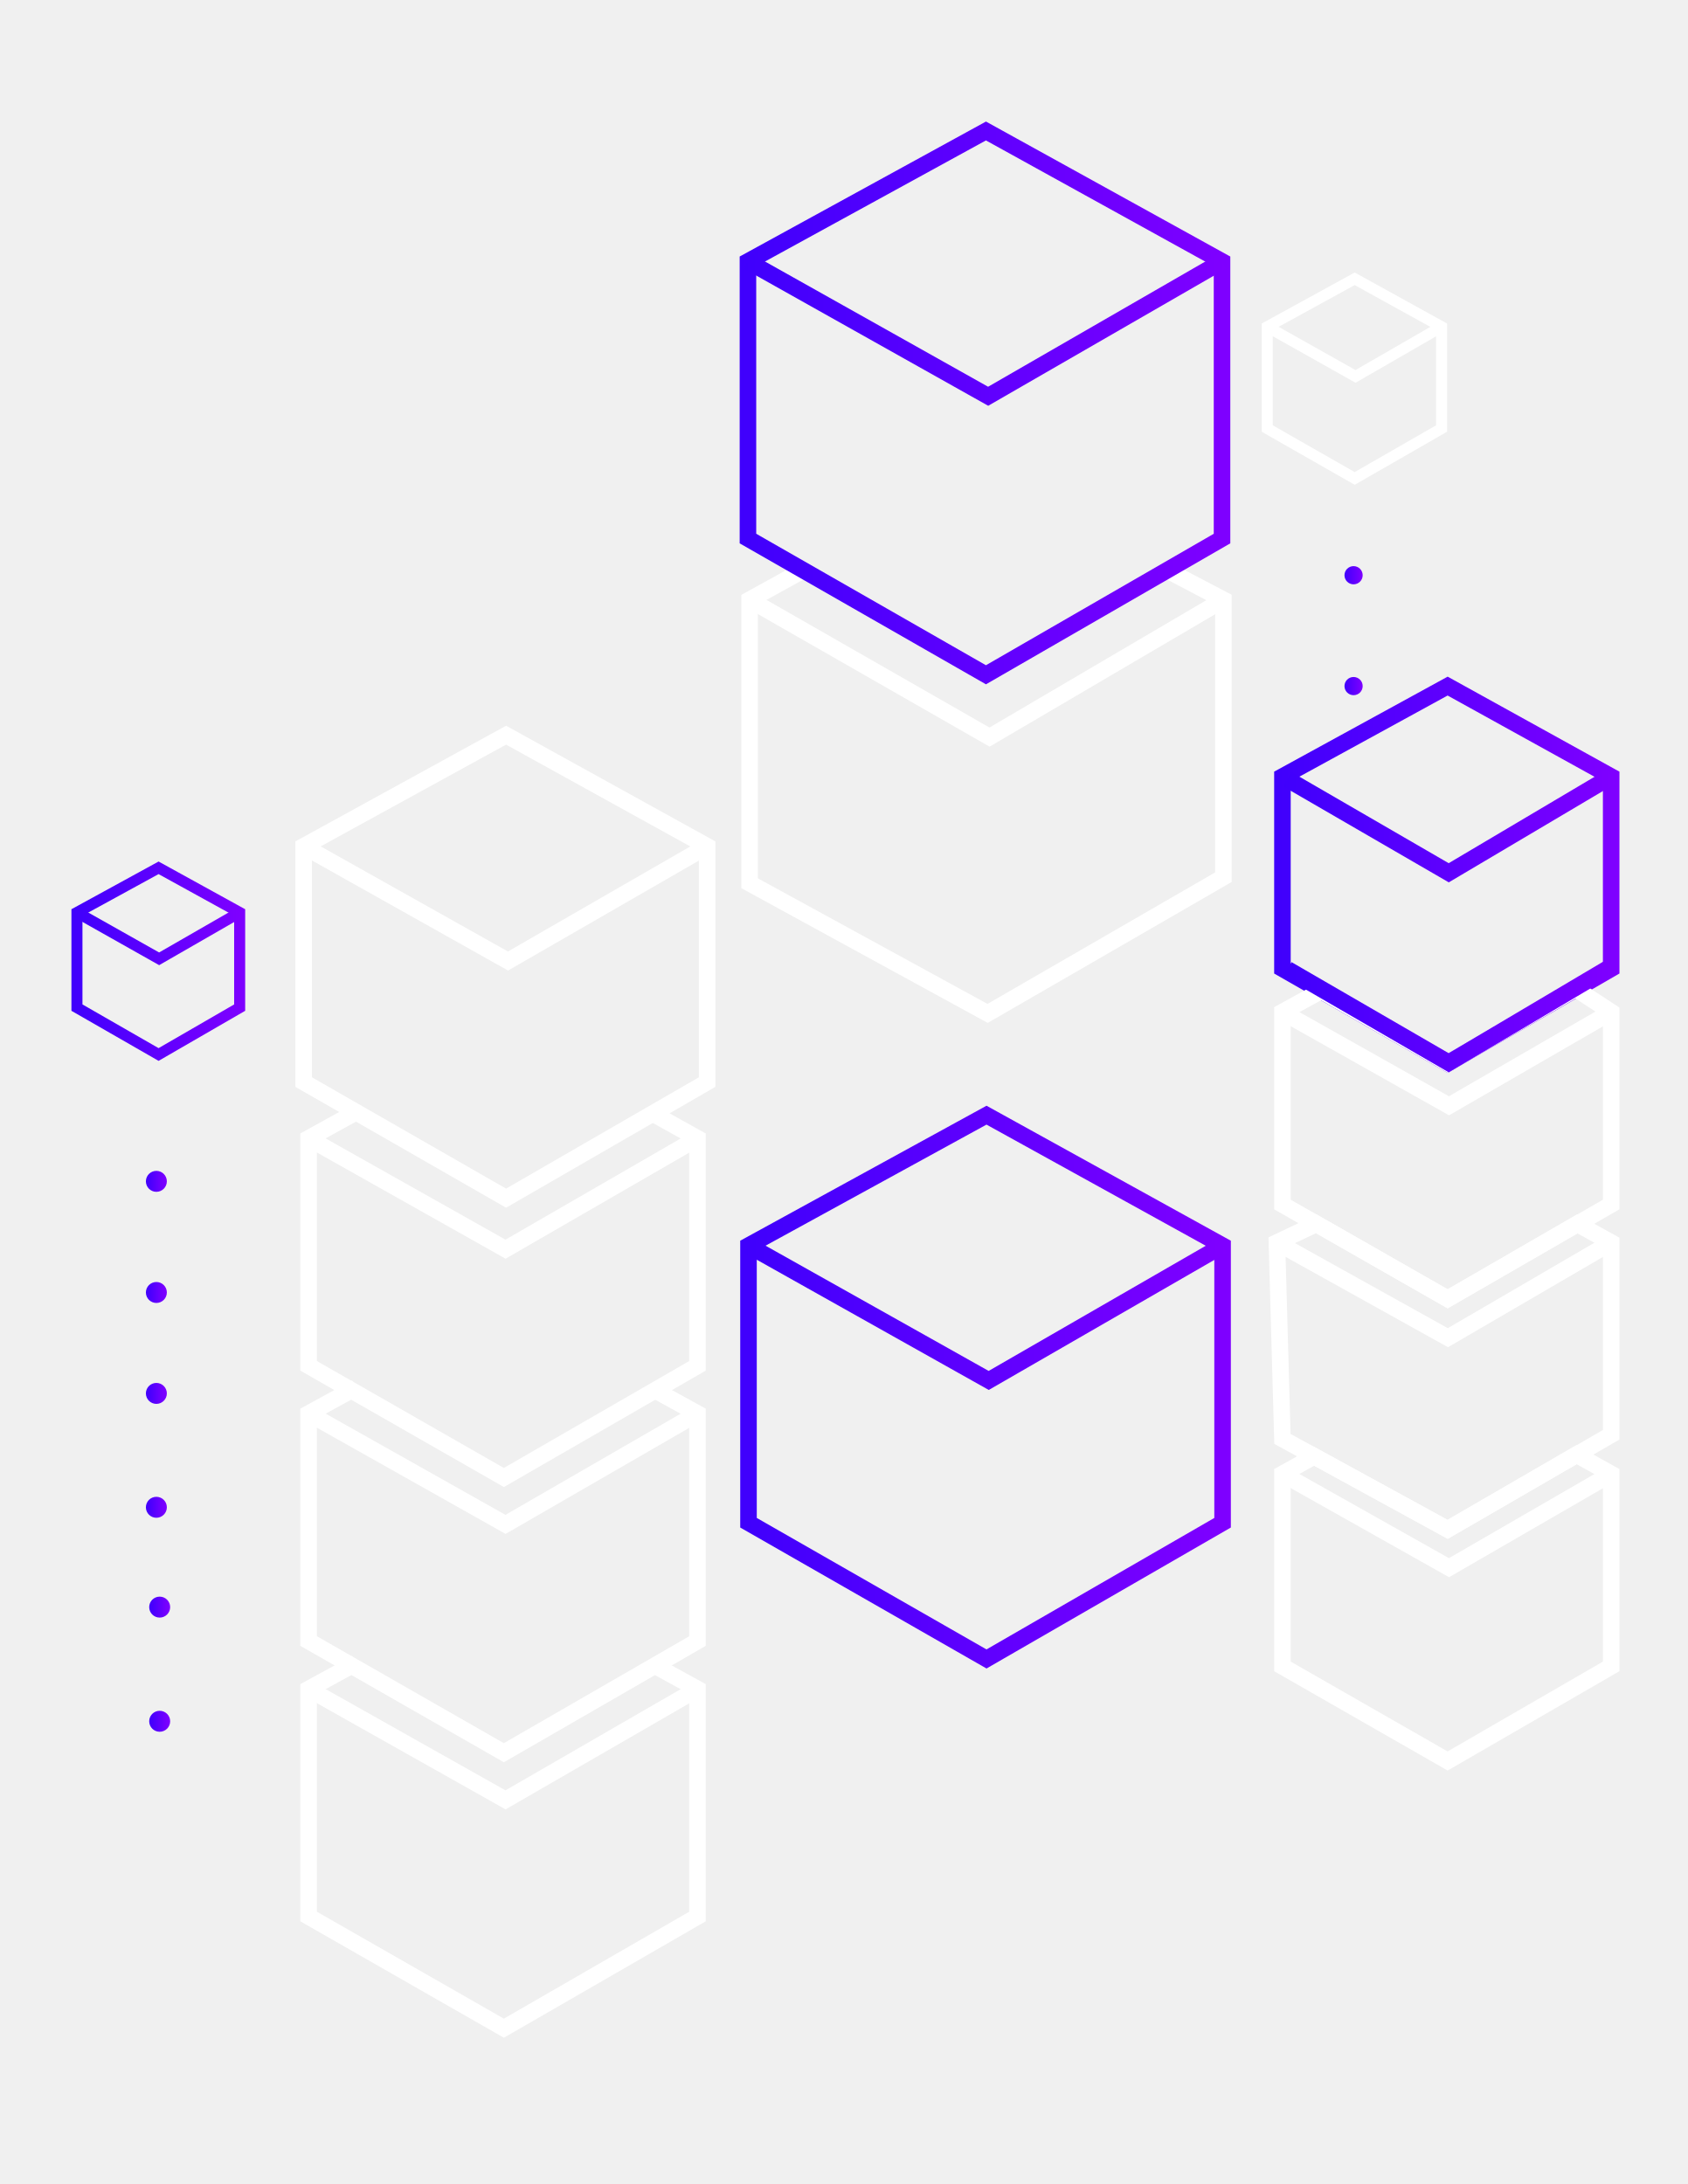
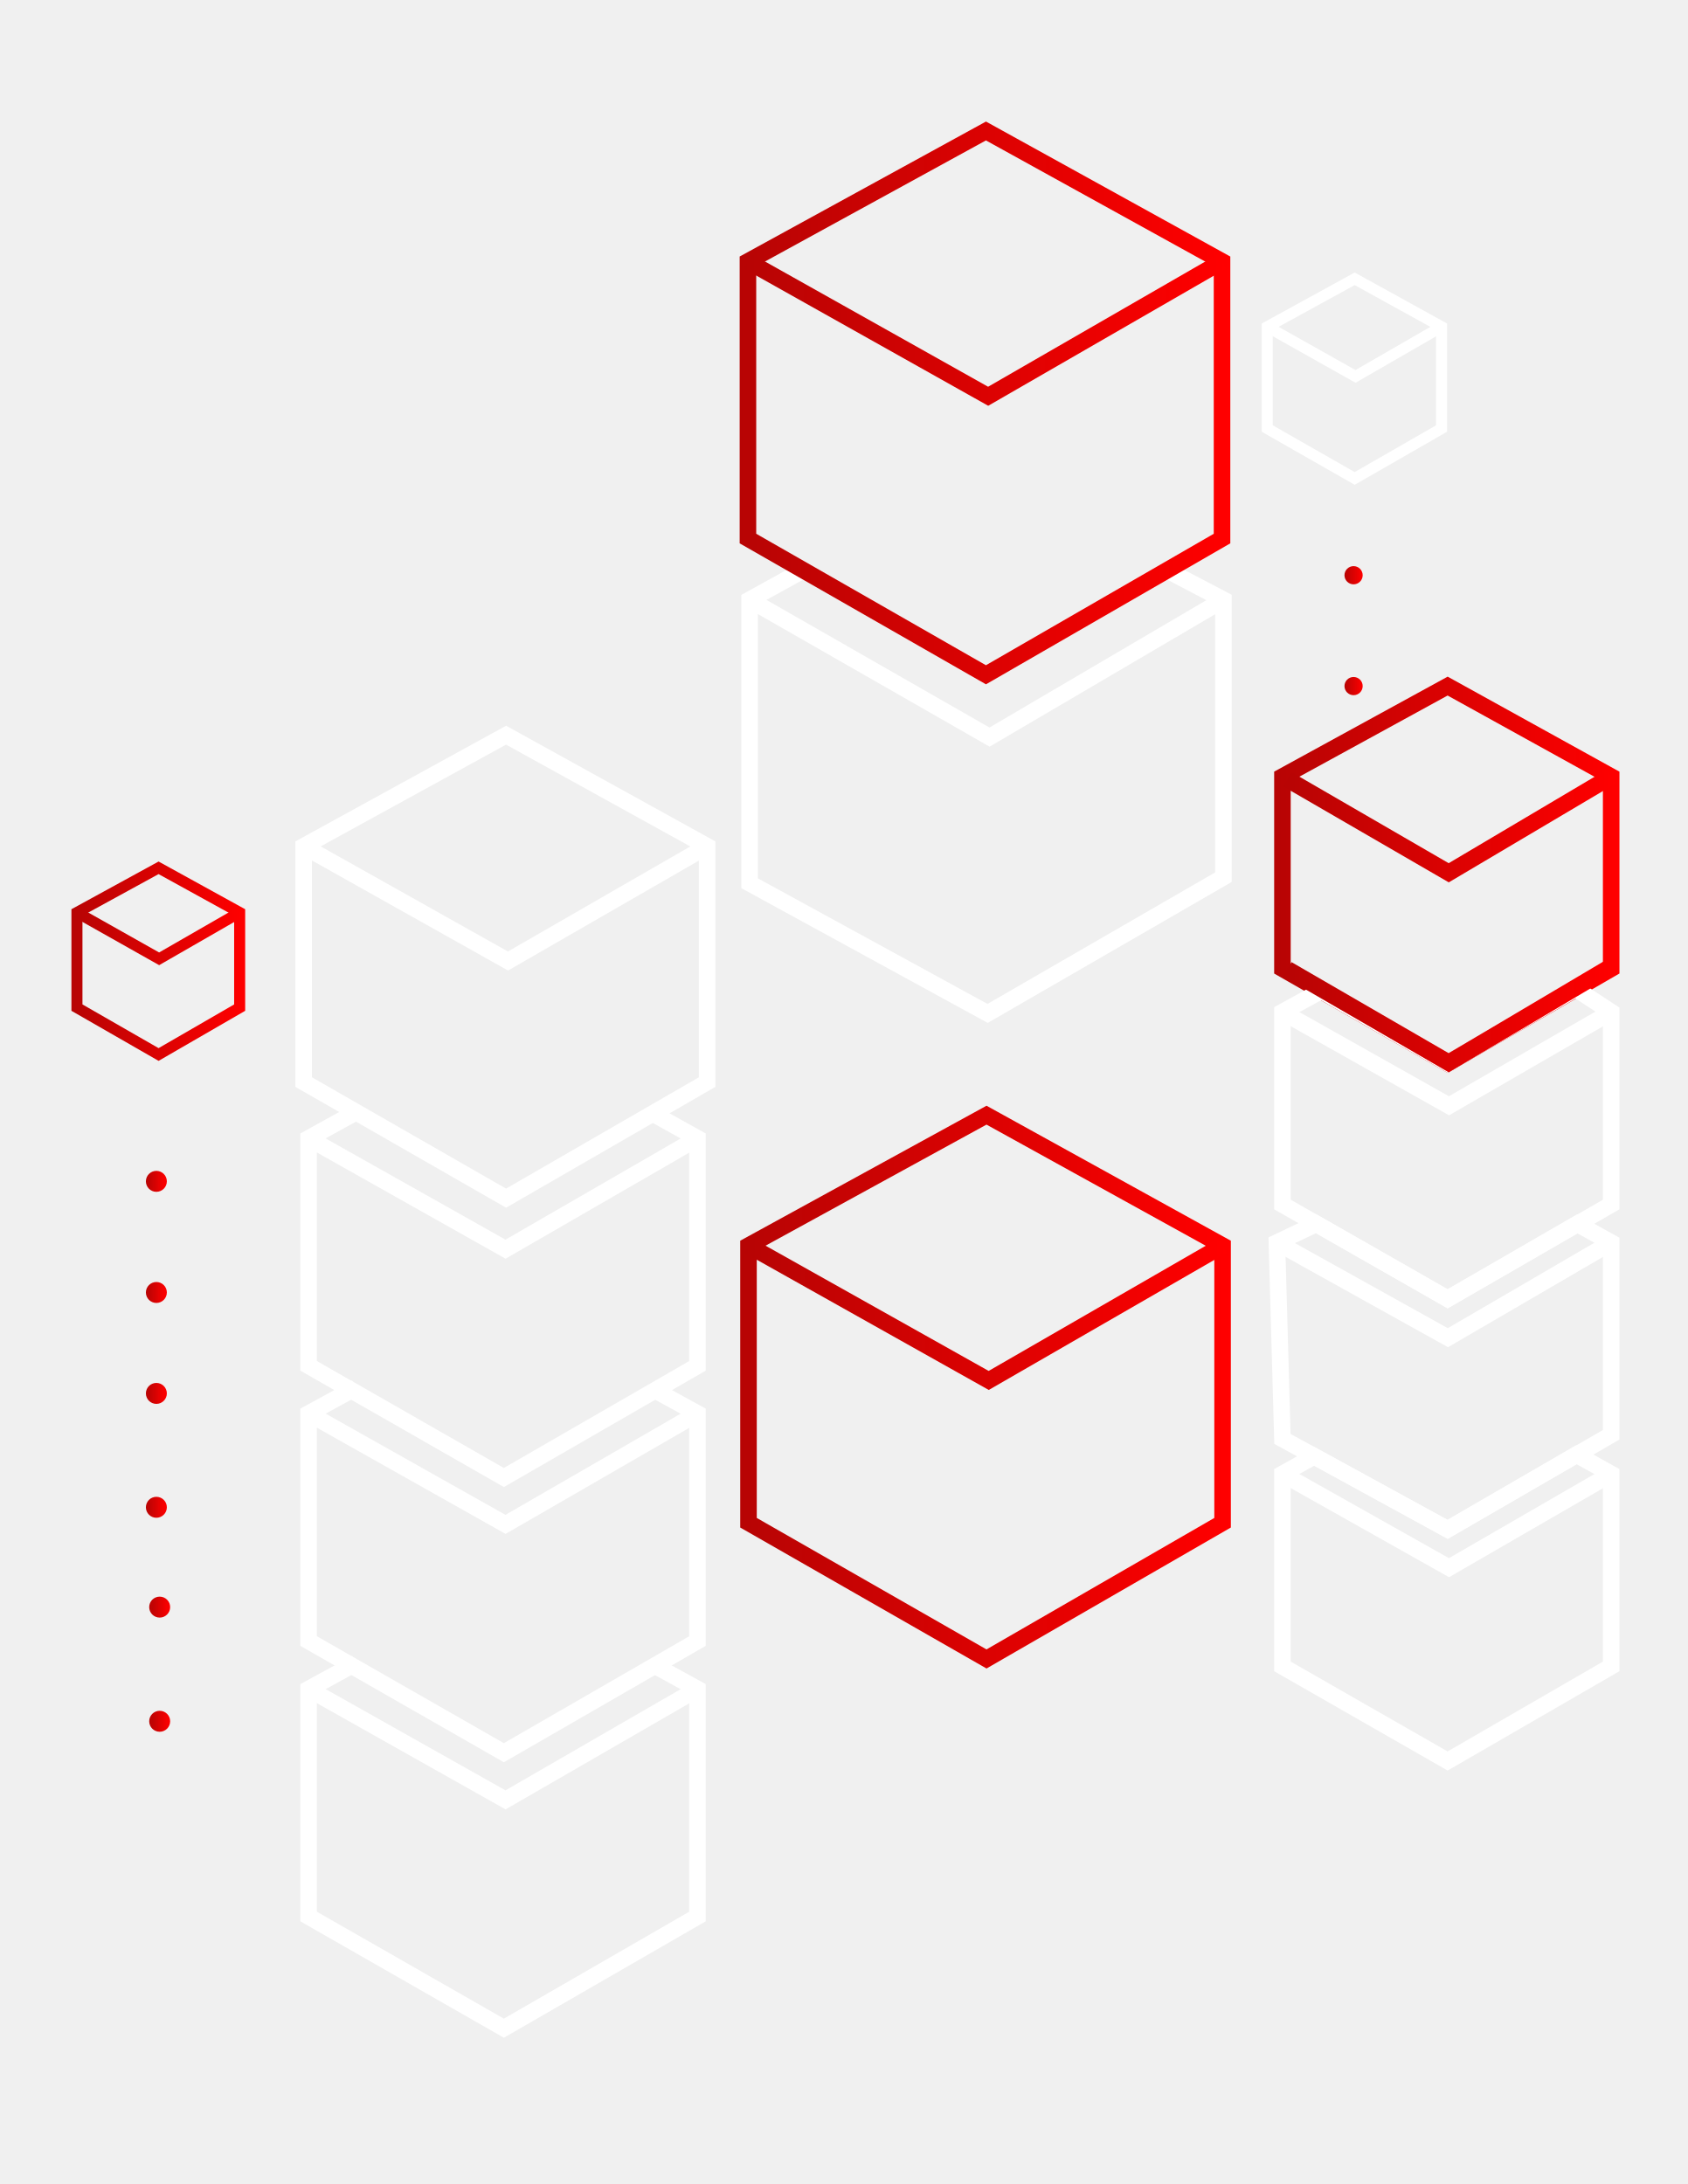
<svg xmlns="http://www.w3.org/2000/svg" version="1.1" id="Capa_1" x="0px" y="0px" viewBox="-44 -146 612 792" style="enable-background:new -44 -146 612 792;" xml:space="preserve">
  <style type="text/css">
	.st0{fill:url(#SVGID_1_);stroke:url(#SVGID_2_);stroke-miterlimit:10;}
	.st1{fill:url(#SVGID_3_);stroke:url(#SVGID_4_);stroke-miterlimit:10;}
	.st2{fill:url(#SVGID_5_);stroke:url(#SVGID_6_);stroke-miterlimit:10;}
	.st3{fill:url(#SVGID_7_);stroke:url(#SVGID_8_);stroke-miterlimit:10;}
	.st4{fill:url(#SVGID_9_);stroke:url(#SVGID_10_);stroke-miterlimit:10;}
	.st5{fill:url(#SVGID_11_);stroke:url(#SVGID_12_);stroke-miterlimit:10;}
	.st6{fill:url(#SVGID_13_);}
	.st7{fill:url(#SVGID_14_);}
	.st8{fill:none;stroke:url(#SVGID_15_);stroke-width:6;stroke-miterlimit:10;}
	.st9{fill:none;stroke:url(#SVGID_16_);stroke-width:6;stroke-miterlimit:10;}
	.st10{fill:none;stroke:#FFFFFF;stroke-width:4;stroke-miterlimit:10;}
	.st11{fill:none;stroke:url(#SVGID_17_);stroke-width:6;stroke-miterlimit:10;}
	.st12{fill:none;stroke:url(#SVGID_18_);stroke-width:6;stroke-miterlimit:10;}
	.st13{fill:none;stroke:#FFFFFF;stroke-width:6;stroke-miterlimit:10;}
	.st14{fill:none;stroke:url(#SVGID_19_);stroke-width:6;stroke-miterlimit:10;}
	.st15{fill:none;stroke:url(#SVGID_20_);stroke-width:6;stroke-miterlimit:10;}
	.st16{fill:none;stroke:url(#SVGID_21_);stroke-width:6;stroke-miterlimit:10;}
	.st17{fill:none;stroke:url(#SVGID_22_);stroke-width:4;stroke-miterlimit:10;}
	.st18{fill:none;stroke:url(#SVGID_23_);stroke-width:4;stroke-miterlimit:10;}
</style>
  <g>
    <linearGradient id="SVGID_1_" gradientUnits="userSpaceOnUse" x1="10.6" y1="-16362.2" x2="17.2" y2="-16362.2" gradientTransform="matrix(1 0 0 -1 0 -15884)">
-       <stop offset="9.817236e-008" style="stop-color:#3F00FC" />
-       <stop offset="1" style="stop-color:#7F00FF" />
+       <stop offset="9.817236e-008" style="stop-color:#b70404" />
+       <stop offset="1" style="stop-color:#ff0000" />
    </linearGradient>
    <linearGradient id="SVGID_2_" gradientUnits="userSpaceOnUse" x1="10.1" y1="-16362.2" x2="17.7" y2="-16362.2" gradientTransform="matrix(1 0 0 -1 0 -15884)">
-       <stop offset="9.817236e-008" style="stop-color:#3F00FC" />
-       <stop offset="1" style="stop-color:#7F00FF" />
+       <stop offset="9.817236e-008" style="stop-color:#b70404" />
+       <stop offset="1" style="stop-color:#ff0000" />
    </linearGradient>
    <circle class="st0" cx="13.9" cy="478.2" r="3.3" />
    <linearGradient id="SVGID_3_" gradientUnits="userSpaceOnUse" x1="10.6" y1="-16320.8" x2="17.2" y2="-16320.8" gradientTransform="matrix(1 0 0 -1 0 -15884)">
-       <stop offset="9.817236e-008" style="stop-color:#3F00FC" />
-       <stop offset="1" style="stop-color:#7F00FF" />
+       <stop offset="9.817236e-008" style="stop-color:#b70404" />
+       <stop offset="1" style="stop-color:#ff0000" />
    </linearGradient>
    <linearGradient id="SVGID_4_" gradientUnits="userSpaceOnUse" x1="10.1" y1="-16320.8" x2="17.7" y2="-16320.8" gradientTransform="matrix(1 0 0 -1 0 -15884)">
-       <stop offset="9.817236e-008" style="stop-color:#3F00FC" />
-       <stop offset="1" style="stop-color:#7F00FF" />
+       <stop offset="9.817236e-008" style="stop-color:#b70404" />
+       <stop offset="1" style="stop-color:#ff0000" />
    </linearGradient>
    <circle class="st1" cx="13.9" cy="436.8" r="3.3" />
    <linearGradient id="SVGID_5_" gradientUnits="userSpaceOnUse" x1="9.4" y1="-16284.6" x2="16" y2="-16284.6" gradientTransform="matrix(1 0 0 -1 0 -15884)">
-       <stop offset="9.817236e-008" style="stop-color:#3F00FC" />
-       <stop offset="1" style="stop-color:#7F00FF" />
+       <stop offset="9.817236e-008" style="stop-color:#b70404" />
+       <stop offset="1" style="stop-color:#ff0000" />
    </linearGradient>
    <linearGradient id="SVGID_6_" gradientUnits="userSpaceOnUse" x1="8.9" y1="-16284.6" x2="16.5" y2="-16284.6" gradientTransform="matrix(1 0 0 -1 0 -15884)">
-       <stop offset="9.817236e-008" style="stop-color:#3F00FC" />
-       <stop offset="1" style="stop-color:#7F00FF" />
+       <stop offset="9.817236e-008" style="stop-color:#b70404" />
+       <stop offset="1" style="stop-color:#ff0000" />
    </linearGradient>
    <circle class="st2" cx="12.7" cy="400.6" r="3.3" />
    <linearGradient id="SVGID_7_" gradientUnits="userSpaceOnUse" x1="9.4" y1="-16243.3" x2="16" y2="-16243.3" gradientTransform="matrix(1 0 0 -1 0 -15884)">
-       <stop offset="9.817236e-008" style="stop-color:#3F00FC" />
-       <stop offset="1" style="stop-color:#7F00FF" />
+       <stop offset="9.817236e-008" style="stop-color:#b70404" />
+       <stop offset="1" style="stop-color:#ff0000" />
    </linearGradient>
    <linearGradient id="SVGID_8_" gradientUnits="userSpaceOnUse" x1="8.9" y1="-16243.3" x2="16.5" y2="-16243.3" gradientTransform="matrix(1 0 0 -1 0 -15884)">
-       <stop offset="9.817236e-008" style="stop-color:#3F00FC" />
-       <stop offset="1" style="stop-color:#7F00FF" />
+       <stop offset="9.817236e-008" style="stop-color:#b70404" />
+       <stop offset="1" style="stop-color:#ff0000" />
    </linearGradient>
    <circle class="st3" cx="12.7" cy="359.3" r="3.3" />
    <linearGradient id="SVGID_9_" gradientUnits="userSpaceOnUse" x1="9.4" y1="-16206.7" x2="16" y2="-16206.7" gradientTransform="matrix(1 0 0 -1 0 -15884)">
-       <stop offset="9.817236e-008" style="stop-color:#3F00FC" />
-       <stop offset="1" style="stop-color:#7F00FF" />
+       <stop offset="9.817236e-008" style="stop-color:#b70404" />
+       <stop offset="1" style="stop-color:#ff0000" />
    </linearGradient>
    <linearGradient id="SVGID_10_" gradientUnits="userSpaceOnUse" x1="8.9" y1="-16206.7" x2="16.5" y2="-16206.7" gradientTransform="matrix(1 0 0 -1 0 -15884)">
-       <stop offset="9.817236e-008" style="stop-color:#3F00FC" />
-       <stop offset="1" style="stop-color:#7F00FF" />
+       <stop offset="9.817236e-008" style="stop-color:#b70404" />
+       <stop offset="1" style="stop-color:#ff0000" />
    </linearGradient>
    <circle class="st4" cx="12.7" cy="322.7" r="3.3" />
    <linearGradient id="SVGID_11_" gradientUnits="userSpaceOnUse" x1="9.4" y1="-16166.4" x2="16" y2="-16166.4" gradientTransform="matrix(1 0 0 -1 0 -15884)">
-       <stop offset="9.817236e-008" style="stop-color:#3F00FC" />
-       <stop offset="1" style="stop-color:#7F00FF" />
+       <stop offset="9.817236e-008" style="stop-color:#b70404" />
+       <stop offset="1" style="stop-color:#ff0000" />
    </linearGradient>
    <linearGradient id="SVGID_12_" gradientUnits="userSpaceOnUse" x1="8.9" y1="-16166.4" x2="16.5" y2="-16166.4" gradientTransform="matrix(1 0 0 -1 0 -15884)">
-       <stop offset="9.817236e-008" style="stop-color:#3F00FC" />
-       <stop offset="1" style="stop-color:#7F00FF" />
+       <stop offset="9.817236e-008" style="stop-color:#b70404" />
+       <stop offset="1" style="stop-color:#ff0000" />
    </linearGradient>
    <circle class="st5" cx="12.7" cy="282.4" r="3.3" />
  </g>
  <linearGradient id="SVGID_13_" gradientUnits="userSpaceOnUse" x1="443.5" y1="-15986.8" x2="450.1" y2="-15986.8" gradientTransform="matrix(1 0 0 -1 0 -15884)">
-     <stop offset="9.817236e-008" style="stop-color:#3F00FC" />
-     <stop offset="1" style="stop-color:#7F00FF" />
+     <stop offset="9.817236e-008" style="stop-color:#b70404" />
+     <stop offset="1" style="stop-color:#ff0000" />
  </linearGradient>
  <circle class="st6" cx="446.8" cy="102.8" r="3.3" />
  <linearGradient id="SVGID_14_" gradientUnits="userSpaceOnUse" x1="443.5" y1="-15946.6" x2="450.1" y2="-15946.6" gradientTransform="matrix(1 0 0 -1 0 -15884)">
-     <stop offset="9.817236e-008" style="stop-color:#3F00FC" />
-     <stop offset="1" style="stop-color:#7F00FF" />
+     <stop offset="9.817236e-008" style="stop-color:#b70404" />
+     <stop offset="1" style="stop-color:#ff0000" />
  </linearGradient>
  <circle class="st7" cx="446.8" cy="62.6" r="3.3" />
  <text transform="matrix(1 0 0 1 -2955.5 -3477.5)" style="font-family:'MyriadPro-Regular'; font-size:12px;">    max-width: 600px;</text>
  <text transform="matrix(1 0 0 1 -2955.5 -3463.1)" style="font-family:'MyriadPro-Regular'; font-size:12px;">    margin: 0 auto;</text>
  <g>
    <linearGradient id="SVGID_15_" gradientUnits="userSpaceOnUse" x1="224.433" y1="356.972" x2="402.333" y2="356.972">
-       <stop offset="9.817236e-008" style="stop-color:#3F00FC" />
-       <stop offset="1" style="stop-color:#7F00FF" />
+       <stop offset="9.817236e-008" style="stop-color:#b70404" />
+       <stop offset="1" style="stop-color:#ff0000" />
    </linearGradient>
    <polygon class="st8" points="227.4,305.7 313.7,258.4 399.3,305.7 399.3,406.2 313.7,455.6 227.4,406.2  " />
    <linearGradient id="SVGID_16_" gradientUnits="userSpaceOnUse" x1="225.965" y1="330.522" x2="400.832" y2="330.522">
-       <stop offset="9.817236e-008" style="stop-color:#3F00FC" />
-       <stop offset="1" style="stop-color:#7F00FF" />
+       <stop offset="9.817236e-008" style="stop-color:#b70404" />
+       <stop offset="1" style="stop-color:#ff0000" />
    </linearGradient>
    <polyline class="st9" points="227.4,305.7 314.5,354.6 399.3,305.7  " />
  </g>
  <g>
    <polygon class="st10" points="415.5,-27.5 447.2,-44.9 478.7,-27.5 478.7,9.4 447.2,27.5 415.5,9.4  " />
    <polyline class="st10" points="415.5,-27.5 447.5,-9.5 478.7,-27.5  " />
  </g>
  <g>
    <linearGradient id="SVGID_17_" gradientUnits="userSpaceOnUse" x1="417.95" y1="171.173" x2="543.15" y2="171.173">
-       <stop offset="9.817236e-008" style="stop-color:#3F00FC" />
-       <stop offset="1" style="stop-color:#7F00FF" />
+       <stop offset="9.817236e-008" style="stop-color:#b70404" />
+       <stop offset="1" style="stop-color:#ff0000" />
    </linearGradient>
    <polygon class="st11" points="480.9,239.6 421,205.3 421,135.6 480.9,102.8 540.2,135.6 540.2,205.3  " />
    <linearGradient id="SVGID_18_" gradientUnits="userSpaceOnUse" x1="421.245" y1="153.482" x2="541.682" y2="153.482">
-       <stop offset="9.817236e-008" style="stop-color:#3F00FC" />
-       <stop offset="1" style="stop-color:#7F00FF" />
+       <stop offset="9.817236e-008" style="stop-color:#b70404" />
+       <stop offset="1" style="stop-color:#ff0000" />
    </linearGradient>
    <polyline class="st12" points="422.8,136.6 481.3,170.5 540.2,135.6  " />
    <polygon class="st13" points="421,290.8 421,221 435,213.3 480.9,239.6 527.4,212.6 540.2,221 540.2,290.8 480.9,325  " />
    <polyline class="st13" points="421,221 481.4,255 540.2,221  " />
    <polygon class="st13" points="480.9,408.6 421,375.8 419,304.6 433.3,297.8 480.9,325 527.9,297.8 540.2,304.6 540.2,374.3  " />
    <polyline class="st13" points="419,304.6 481,339.1 540.2,304.6  " />
    <polygon class="st13" points="480.9,492.6 421,458.3 421,388.5 432.5,382.1 480.9,408.6 527.6,381.5 540.2,388.5 540.2,458.3  " />
    <polyline class="st13" points="421,388.5 481.4,422.5 540.2,388.5  " />
    <linearGradient id="SVGID_19_" gradientUnits="userSpaceOnUse" x1="421.245" y1="222.404" x2="541.682" y2="222.404">
-       <stop offset="9.817236e-008" style="stop-color:#3F00FC" />
-       <stop offset="1" style="stop-color:#7F00FF" />
+       <stop offset="9.817236e-008" style="stop-color:#b70404" />
+       <stop offset="1" style="stop-color:#ff0000" />
    </linearGradient>
    <polyline class="st14" points="422.8,205.5 481.3,239.4 540.2,204.5  " />
  </g>
  <g>
    <polyline class="st13" points="379.2,60.8 399.6,71.5 399.6,172.1 314.1,221.5 227.8,174.3 227.8,71.5 246.1,61.4  " />
    <polyline class="st13" points="227.8,71.5 314.8,121.3 399.6,71.5  " />
    <g>
      <linearGradient id="SVGID_20_" gradientUnits="userSpaceOnUse" x1="224.158" y1="0.117" x2="402.058" y2="0.117">
-         <stop offset="9.817236e-008" style="stop-color:#3F00FC" />
-         <stop offset="1" style="stop-color:#7F00FF" />
+         <stop offset="9.817236e-008" style="stop-color:#b70404" />
+         <stop offset="1" style="stop-color:#ff0000" />
      </linearGradient>
      <polygon class="st15" points="227.2,-51.2 313.5,-98.5 399.1,-51.2 399.1,49.3 313.5,98.7 227.2,49.3   " />
      <linearGradient id="SVGID_21_" gradientUnits="userSpaceOnUse" x1="225.69" y1="-26.333" x2="400.557" y2="-26.333">
-         <stop offset="9.817236e-008" style="stop-color:#3F00FC" />
-         <stop offset="1" style="stop-color:#7F00FF" />
+         <stop offset="9.817236e-008" style="stop-color:#b70404" />
+         <stop offset="1" style="stop-color:#ff0000" />
      </linearGradient>
      <polyline class="st16" points="227.2,-51.2 314.3,-2.3 399.1,-51.2   " />
    </g>
  </g>
  <g>
    <linearGradient id="SVGID_22_" gradientUnits="userSpaceOnUse" x1="-18.15" y1="202.523" x2="44.85" y2="202.523">
-       <stop offset="9.817236e-008" style="stop-color:#3F00FC" />
-       <stop offset="1" style="stop-color:#7F00FF" />
+       <stop offset="9.817236e-008" style="stop-color:#b70404" />
+       <stop offset="1" style="stop-color:#ff0000" />
    </linearGradient>
    <polygon class="st17" points="-16.1,184.9 13.5,168.7 42.9,184.9 42.9,219.4 13.5,236.4 -16.1,219.4  " />
    <linearGradient id="SVGID_23_" gradientUnits="userSpaceOnUse" x1="-17.129" y1="193.574" x2="43.849" y2="193.574">
-       <stop offset="9.817236e-008" style="stop-color:#3F00FC" />
-       <stop offset="1" style="stop-color:#7F00FF" />
+       <stop offset="9.817236e-008" style="stop-color:#b70404" />
+       <stop offset="1" style="stop-color:#ff0000" />
    </linearGradient>
    <polyline class="st18" points="-16.1,184.9 13.7,201.7 42.9,184.9  " />
  </g>
  <g>
    <polygon class="st13" points="66.1,160.9 139.5,120.6 212.4,160.9 212.4,246.4 139.5,288.5 66.1,246.4  " />
    <polyline class="st13" points="66.1,160.9 140.2,202.5 212.4,160.9  " />
  </g>
  <polyline class="st13" points="192.7,257.8 208.9,266.8 208.9,349.3 138.7,389.8 67.9,349.3 67.9,266.8 85.1,257.3 " />
  <polyline class="st13" points="67.9,266.8 139.3,307 208.9,266.8 " />
  <polyline class="st13" points="192.7,357.7 208.9,366.6 208.9,449.1 138.7,489.6 67.9,449.1 67.9,366.6 85.1,357.2 " />
  <polyline class="st13" points="67.9,366.6 139.3,406.8 208.9,366.6 " />
  <polyline class="st13" points="192.7,457.6 208.9,466.5 208.9,549 138.7,589.5 67.9,549 67.9,466.5 85.1,457.1 " />
  <polyline class="st13" points="67.9,466.5 139.3,506.7 208.9,466.5 " />
</svg>
